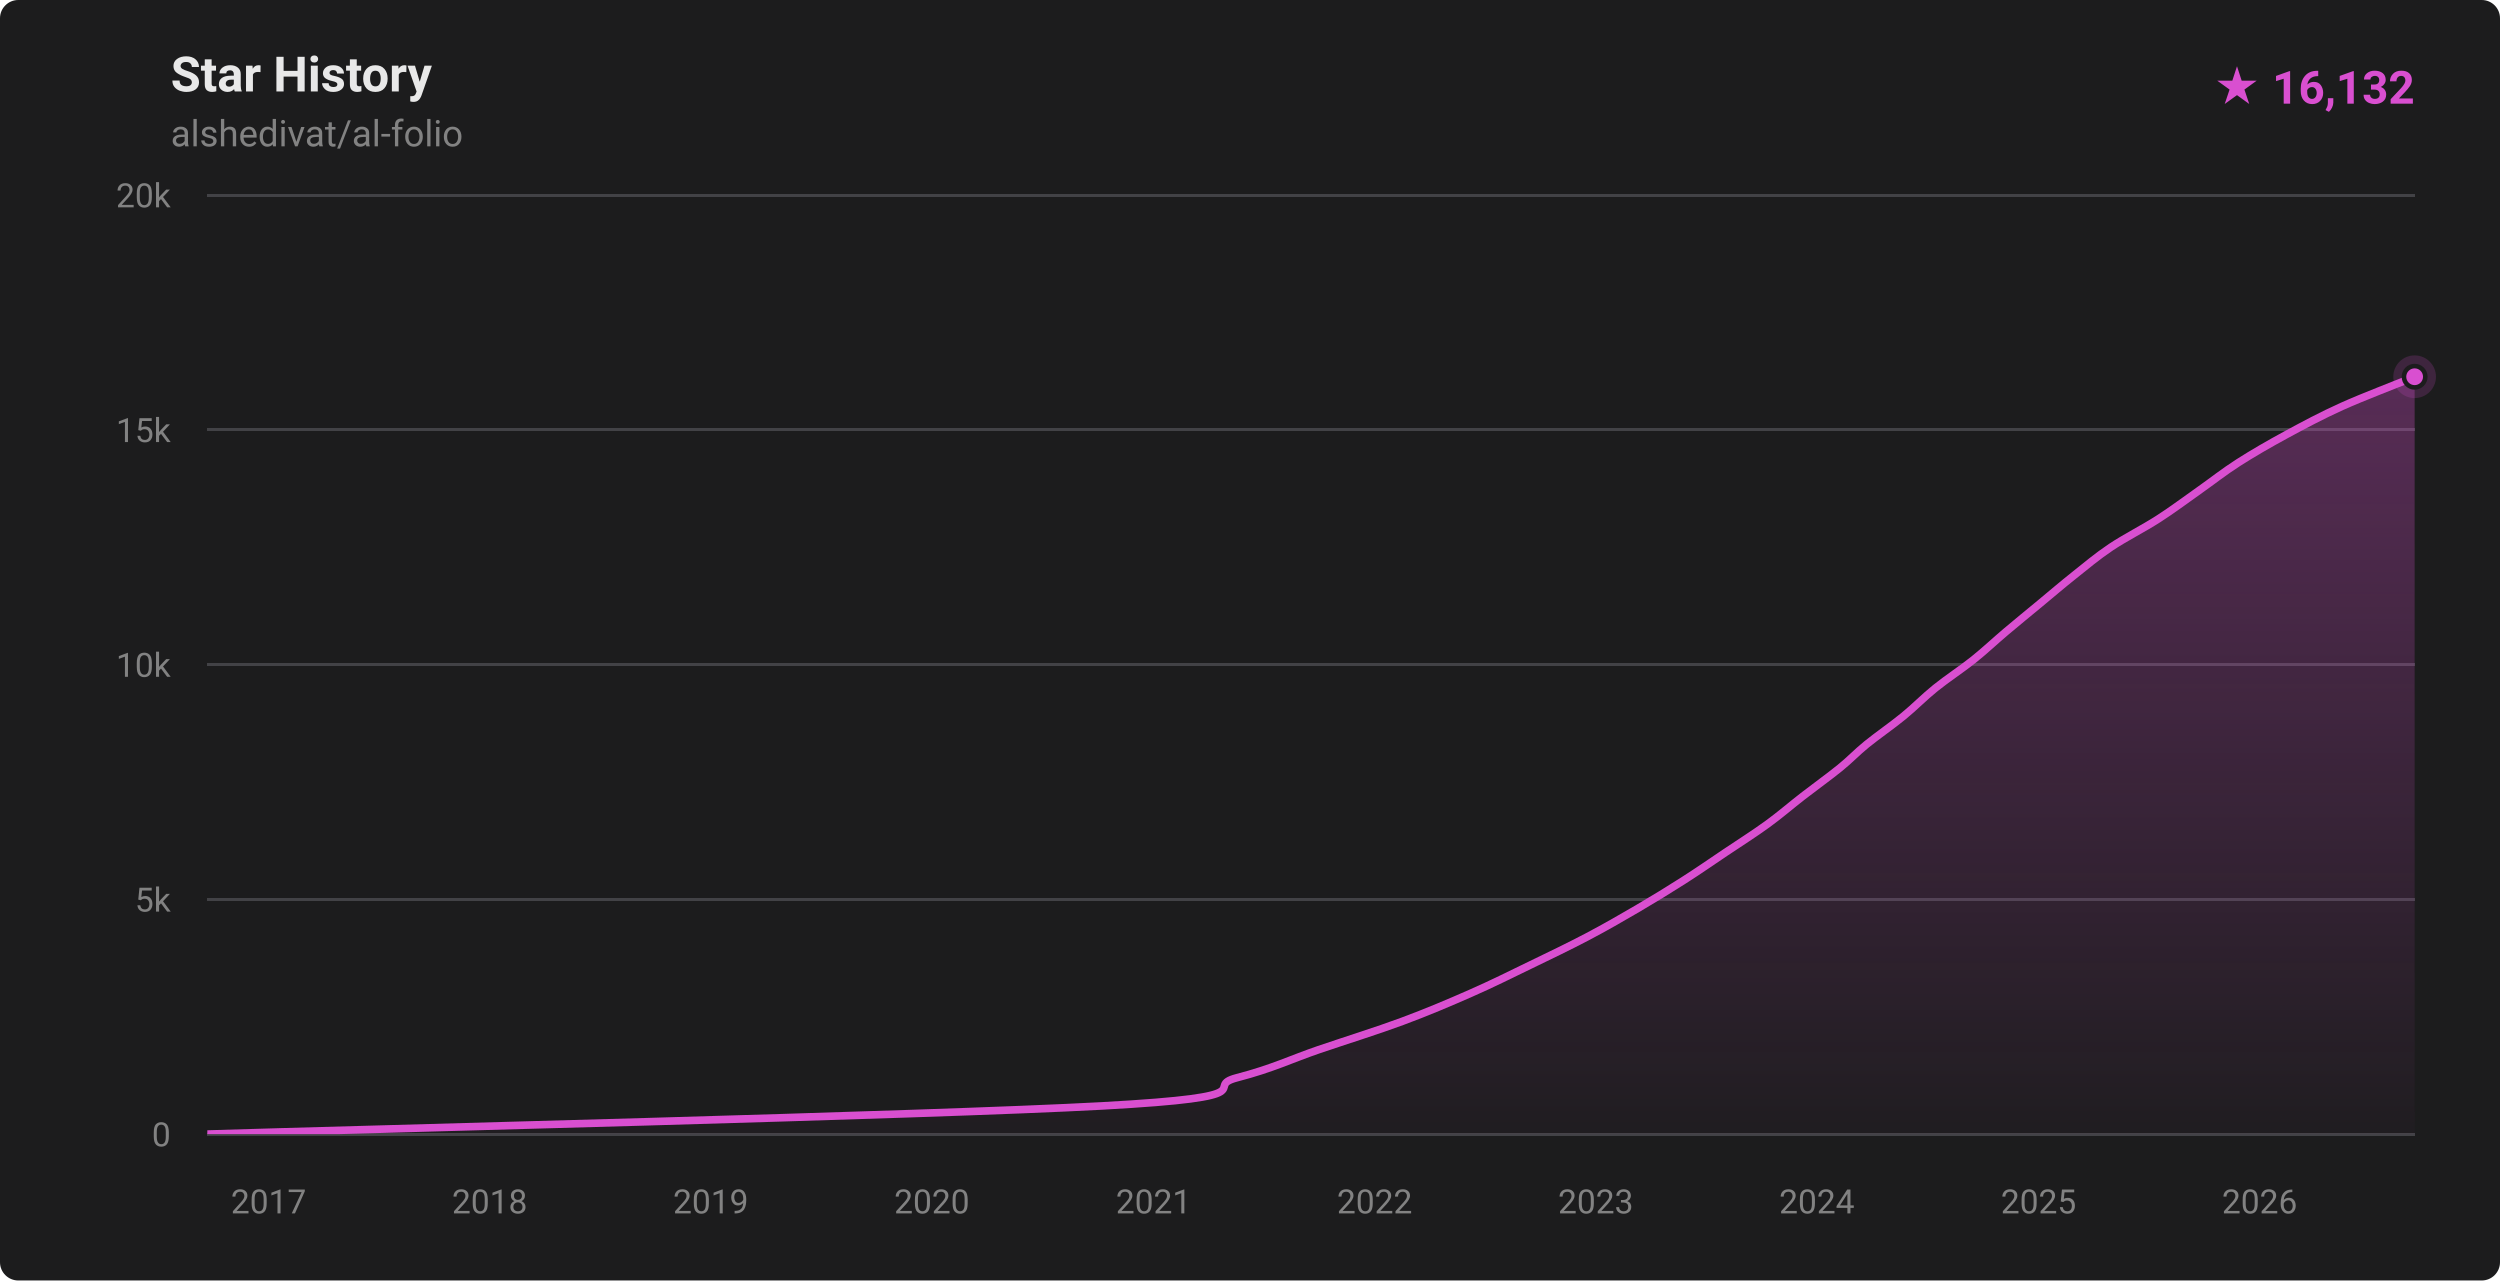
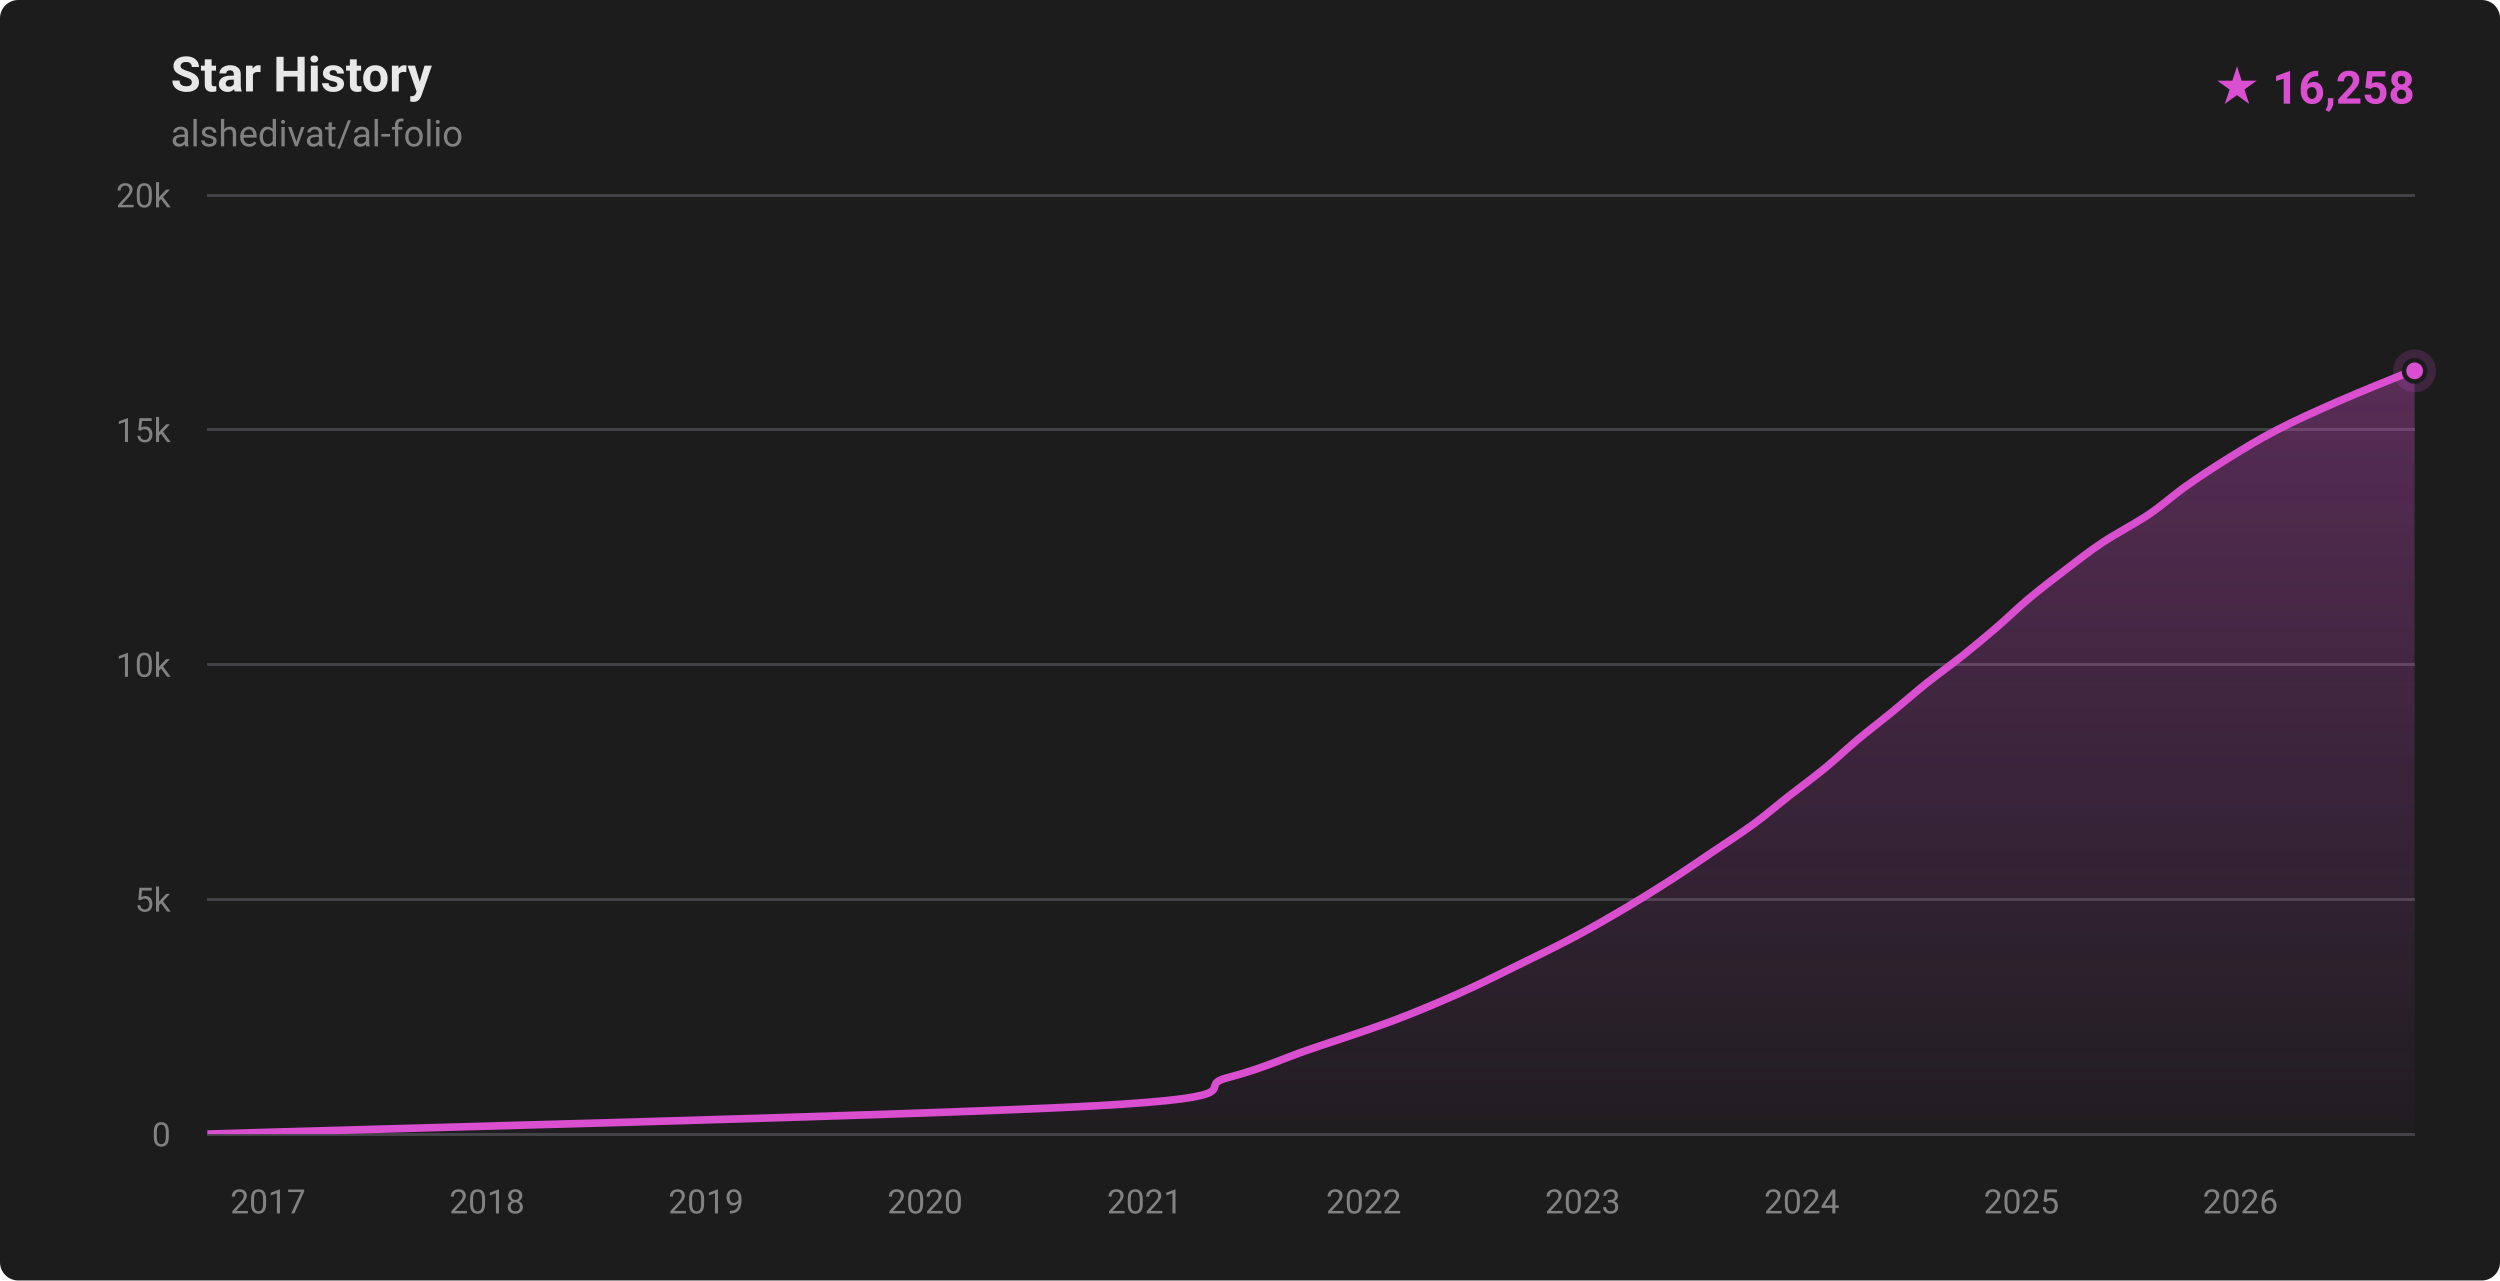
- <svg xmlns="http://www.w3.org/2000/svg" width="820" height="420" viewBox="0 0 820 420" role="img" aria-label="Star history for alshedivat/al-folio: 16132 stars">
+ <svg xmlns="http://www.w3.org/2000/svg" width="820" height="420" viewBox="0 0 820 420" role="img" aria-label="Star history for alshedivat/al-folio: 16258 stars">
  <defs>
    <linearGradient id="fill-dark" x1="0" y1="0" x2="0" y2="1">
      <stop offset="0%" stop-color="rgba(217,79,208,0.32)" />
      <stop offset="100%" stop-color="rgba(217,79,208,0.02)" />
    </linearGradient>
    <clipPath id="plot-dark">
      <rect x="68" y="64" width="724" height="308" />
    </clipPath>
  </defs>
  <style>
    .ttl { font: 600 16px -apple-system,BlinkMacSystemFont,'Segoe UI',Roboto,'Helvetica Neue',Arial,sans-serif; fill: #e8e8e8; }
    .sub { font: 400 12px -apple-system,BlinkMacSystemFont,'Segoe UI',Roboto,'Helvetica Neue',Arial,sans-serif; fill: #828282; }
    .ax  { font: 400 11px -apple-system,BlinkMacSystemFont,'Segoe UI',Roboto,'Helvetica Neue',Arial,sans-serif; fill: #828282; }
    .tot { font: 700 15px -apple-system,BlinkMacSystemFont,'Segoe UI',Roboto,'Helvetica Neue',Arial,sans-serif; fill: #d94fd0; }
  </style>
  <rect width="820" height="420" fill="#1c1c1d" rx="6" />
  <text x="56" y="30" class="ttl">Star History</text>
  <text x="56" y="48" class="sub">alshedivat/al-folio</text>
-   <text x="792" y="34" text-anchor="end" class="tot">★ 16,132</text>
+   <text x="792" y="34" text-anchor="end" class="tot">★ 16,258</text>
  <g stroke="#424246" stroke-width="1" shape-rendering="crispEdges">
    <line x1="68" y1="372.00" x2="792" y2="372.00" />
    <line x1="68" y1="295.00" x2="792" y2="295.00" />
    <line x1="68" y1="218.00" x2="792" y2="218.00" />
    <line x1="68" y1="141.00" x2="792" y2="141.00" />
    <line x1="68" y1="64.00" x2="792" y2="64.00" />
  </g>
  <g>
    <text x="56" y="376.00" text-anchor="end" class="ax">0</text>
    <text x="56" y="299.00" text-anchor="end" class="ax">5k</text>
    <text x="56" y="222.00" text-anchor="end" class="ax">10k</text>
    <text x="56" y="145.00" text-anchor="end" class="ax">15k</text>
    <text x="56" y="68.00" text-anchor="end" class="ax">20k</text>
  </g>
  <g>
-     <text x="88.09" y="398" text-anchor="middle" class="ax">2017</text>
-     <text x="160.61" y="398" text-anchor="middle" class="ax">2018</text>
-     <text x="233.13" y="398" text-anchor="middle" class="ax">2019</text>
-     <text x="305.65" y="398" text-anchor="middle" class="ax">2020</text>
-     <text x="378.36" y="398" text-anchor="middle" class="ax">2021</text>
-     <text x="450.88" y="398" text-anchor="middle" class="ax">2022</text>
-     <text x="523.40" y="398" text-anchor="middle" class="ax">2023</text>
-     <text x="595.92" y="398" text-anchor="middle" class="ax">2024</text>
-     <text x="668.64" y="398" text-anchor="middle" class="ax">2025</text>
-     <text x="741.16" y="398" text-anchor="middle" class="ax">2026</text>
+     <text x="87.90" y="398" text-anchor="middle" class="ax">2017</text>
+     <text x="159.74" y="398" text-anchor="middle" class="ax">2018</text>
+     <text x="231.58" y="398" text-anchor="middle" class="ax">2019</text>
+     <text x="303.42" y="398" text-anchor="middle" class="ax">2020</text>
+     <text x="375.46" y="398" text-anchor="middle" class="ax">2021</text>
+     <text x="447.30" y="398" text-anchor="middle" class="ax">2022</text>
+     <text x="519.14" y="398" text-anchor="middle" class="ax">2023</text>
+     <text x="590.98" y="398" text-anchor="middle" class="ax">2024</text>
+     <text x="663.02" y="398" text-anchor="middle" class="ax">2025</text>
+     <text x="734.86" y="398" text-anchor="middle" class="ax">2026</text>
  </g>
  <g clip-path="url(#plot-dark)">
-     <path d="M 68.00,371.98 C 116.92,370.44 305.22,365.82 361.51,362.74 C 417.79,359.66 393.86,356.58 405.72,353.50 C 417.57,350.42 423.60,347.34 432.63,344.26 C 441.66,341.18 451.60,338.10 459.90,335.02 C 468.20,331.94 475.42,328.86 482.42,325.78 C 489.43,322.70 495.57,319.62 501.93,316.54 C 508.29,313.46 514.72,310.38 520.57,307.30 C 526.42,304.22 531.77,301.14 537.04,298.06 C 542.30,294.98 547.33,291.90 552.15,288.82 C 556.98,285.74 561.40,282.66 565.99,279.58 C 570.58,276.50 575.44,273.42 579.68,270.34 C 583.92,267.26 587.43,264.18 591.41,261.10 C 595.38,258.02 600.04,254.69 603.51,251.86 C 606.98,249.04 608.77,246.99 612.23,244.16 C 615.70,241.34 620.55,238.00 624.31,234.92 C 628.08,231.84 631.00,228.76 634.82,225.68 C 638.64,222.60 643.38,219.52 647.24,216.44 C 651.09,213.36 654.31,210.28 657.96,207.20 C 661.60,204.12 665.39,201.04 669.11,197.96 C 672.83,194.88 676.41,191.80 680.29,188.72 C 684.17,185.64 687.77,182.56 692.37,179.48 C 696.97,176.40 703.09,173.32 707.88,170.24 C 712.67,167.16 716.73,164.08 721.11,161.00 C 725.49,157.92 729.33,154.84 734.14,151.76 C 738.95,148.68 744.29,145.60 749.97,142.52 C 755.65,139.44 761.38,136.36 768.20,133.28 C 775.03,130.20 786.93,125.66 790.90,124.04 C 794.86,122.43 791.82,123.65 792.00,123.57 L 792.00,372.00 L 68.00,372.00 Z" fill="url(#fill-dark)" />
-     <path d="M 68.00,371.98 C 116.92,370.44 305.22,365.82 361.51,362.74 C 417.79,359.66 393.86,356.58 405.72,353.50 C 417.57,350.42 423.60,347.34 432.63,344.26 C 441.66,341.18 451.60,338.10 459.90,335.02 C 468.20,331.94 475.42,328.86 482.42,325.78 C 489.43,322.70 495.57,319.62 501.93,316.54 C 508.29,313.46 514.72,310.38 520.57,307.30 C 526.42,304.22 531.77,301.14 537.04,298.06 C 542.30,294.98 547.33,291.90 552.15,288.82 C 556.98,285.74 561.40,282.66 565.99,279.58 C 570.58,276.50 575.44,273.42 579.68,270.34 C 583.92,267.26 587.43,264.18 591.41,261.10 C 595.38,258.02 600.04,254.69 603.51,251.86 C 606.98,249.04 608.77,246.99 612.23,244.16 C 615.70,241.34 620.55,238.00 624.31,234.92 C 628.08,231.84 631.00,228.76 634.82,225.68 C 638.64,222.60 643.38,219.52 647.24,216.44 C 651.09,213.36 654.31,210.28 657.96,207.20 C 661.60,204.12 665.39,201.04 669.11,197.96 C 672.83,194.88 676.41,191.80 680.29,188.72 C 684.17,185.64 687.77,182.56 692.37,179.48 C 696.97,176.40 703.09,173.32 707.88,170.24 C 712.67,167.16 716.73,164.08 721.11,161.00 C 725.49,157.92 729.33,154.84 734.14,151.76 C 738.95,148.68 744.29,145.60 749.97,142.52 C 755.65,139.44 761.38,136.36 768.20,133.28 C 775.03,130.20 786.93,125.66 790.90,124.04 C 794.86,122.43 791.82,123.65 792.00,123.57" fill="none" stroke="#d94fd0" stroke-width="2.5" stroke-linecap="round" stroke-linejoin="round" />
+     <path d="M 68.00,371.98 C 116.46,370.44 303.00,365.82 358.76,362.74 C 414.52,359.66 390.79,356.58 402.56,353.50 C 414.32,350.42 420.39,347.34 429.35,344.26 C 438.31,341.18 448.09,338.10 456.31,335.02 C 464.53,331.94 471.74,328.86 478.68,325.78 C 485.61,322.70 491.65,319.62 497.94,316.54 C 504.22,313.46 510.60,310.38 516.40,307.30 C 522.20,304.22 527.54,301.14 532.76,298.06 C 537.97,294.98 542.91,291.90 547.70,288.82 C 552.49,285.74 556.95,282.66 561.51,279.58 C 566.08,276.50 570.88,273.42 575.09,270.34 C 579.30,267.26 582.83,264.18 586.76,261.10 C 590.70,258.02 594.94,254.94 598.69,251.86 C 602.45,248.78 605.60,245.70 609.28,242.62 C 612.96,239.54 617.03,236.46 620.79,233.38 C 624.56,230.30 628.01,227.22 631.86,224.14 C 635.71,221.06 640.04,217.98 643.90,214.90 C 647.76,211.82 651.45,208.74 655.03,205.66 C 658.61,202.58 661.69,199.50 665.36,196.42 C 669.04,193.34 673.04,190.26 677.08,187.18 C 681.12,184.10 684.98,181.02 689.61,177.94 C 694.24,174.86 700.29,171.78 704.85,168.70 C 709.42,165.62 712.65,162.54 717.01,159.46 C 721.37,156.38 726.03,153.30 731.01,150.22 C 735.98,147.14 740.93,144.06 746.89,140.98 C 752.84,137.90 759.70,134.82 766.73,131.74 C 773.75,128.66 784.82,124.19 789.04,122.50 C 793.25,120.82 791.51,121.77 792.00,121.63 L 792.00,372.00 L 68.00,372.00 Z" fill="url(#fill-dark)" />
+     <path d="M 68.00,371.98 C 116.46,370.44 303.00,365.82 358.76,362.74 C 414.52,359.66 390.79,356.58 402.56,353.50 C 414.32,350.42 420.39,347.34 429.35,344.26 C 438.31,341.18 448.09,338.10 456.31,335.02 C 464.53,331.94 471.74,328.86 478.68,325.78 C 485.61,322.70 491.65,319.62 497.94,316.54 C 504.22,313.46 510.60,310.38 516.40,307.30 C 522.20,304.22 527.54,301.14 532.76,298.06 C 537.97,294.98 542.91,291.90 547.70,288.82 C 552.49,285.74 556.95,282.66 561.51,279.58 C 566.08,276.50 570.88,273.42 575.09,270.34 C 579.30,267.26 582.83,264.18 586.76,261.10 C 590.70,258.02 594.94,254.94 598.69,251.86 C 602.45,248.78 605.60,245.70 609.28,242.62 C 612.96,239.54 617.03,236.46 620.79,233.38 C 624.56,230.30 628.01,227.22 631.86,224.14 C 635.71,221.06 640.04,217.98 643.90,214.90 C 647.76,211.82 651.45,208.74 655.03,205.66 C 658.61,202.58 661.69,199.50 665.36,196.42 C 669.04,193.34 673.04,190.26 677.08,187.18 C 681.12,184.10 684.98,181.02 689.61,177.94 C 694.24,174.86 700.29,171.78 704.85,168.70 C 709.42,165.62 712.65,162.54 717.01,159.46 C 721.37,156.38 726.03,153.30 731.01,150.22 C 735.98,147.14 740.93,144.06 746.89,140.98 C 752.84,137.90 759.70,134.82 766.73,131.74 C 773.75,128.66 784.82,124.19 789.04,122.50 C 793.25,120.82 791.51,121.77 792.00,121.63" fill="none" stroke="#d94fd0" stroke-width="2.5" stroke-linecap="round" stroke-linejoin="round" />
  </g>
-   <circle cx="792.00" cy="123.57" r="7" fill="#d94fd0" opacity="0.18" />
-   <circle cx="792.00" cy="123.57" r="3.5" fill="#d94fd0" stroke="#1c1c1d" stroke-width="1.5" />
+   <circle cx="792.00" cy="121.63" r="7" fill="#d94fd0" opacity="0.18" />
+   <circle cx="792.00" cy="121.63" r="3.5" fill="#d94fd0" stroke="#1c1c1d" stroke-width="1.5" />
</svg>
